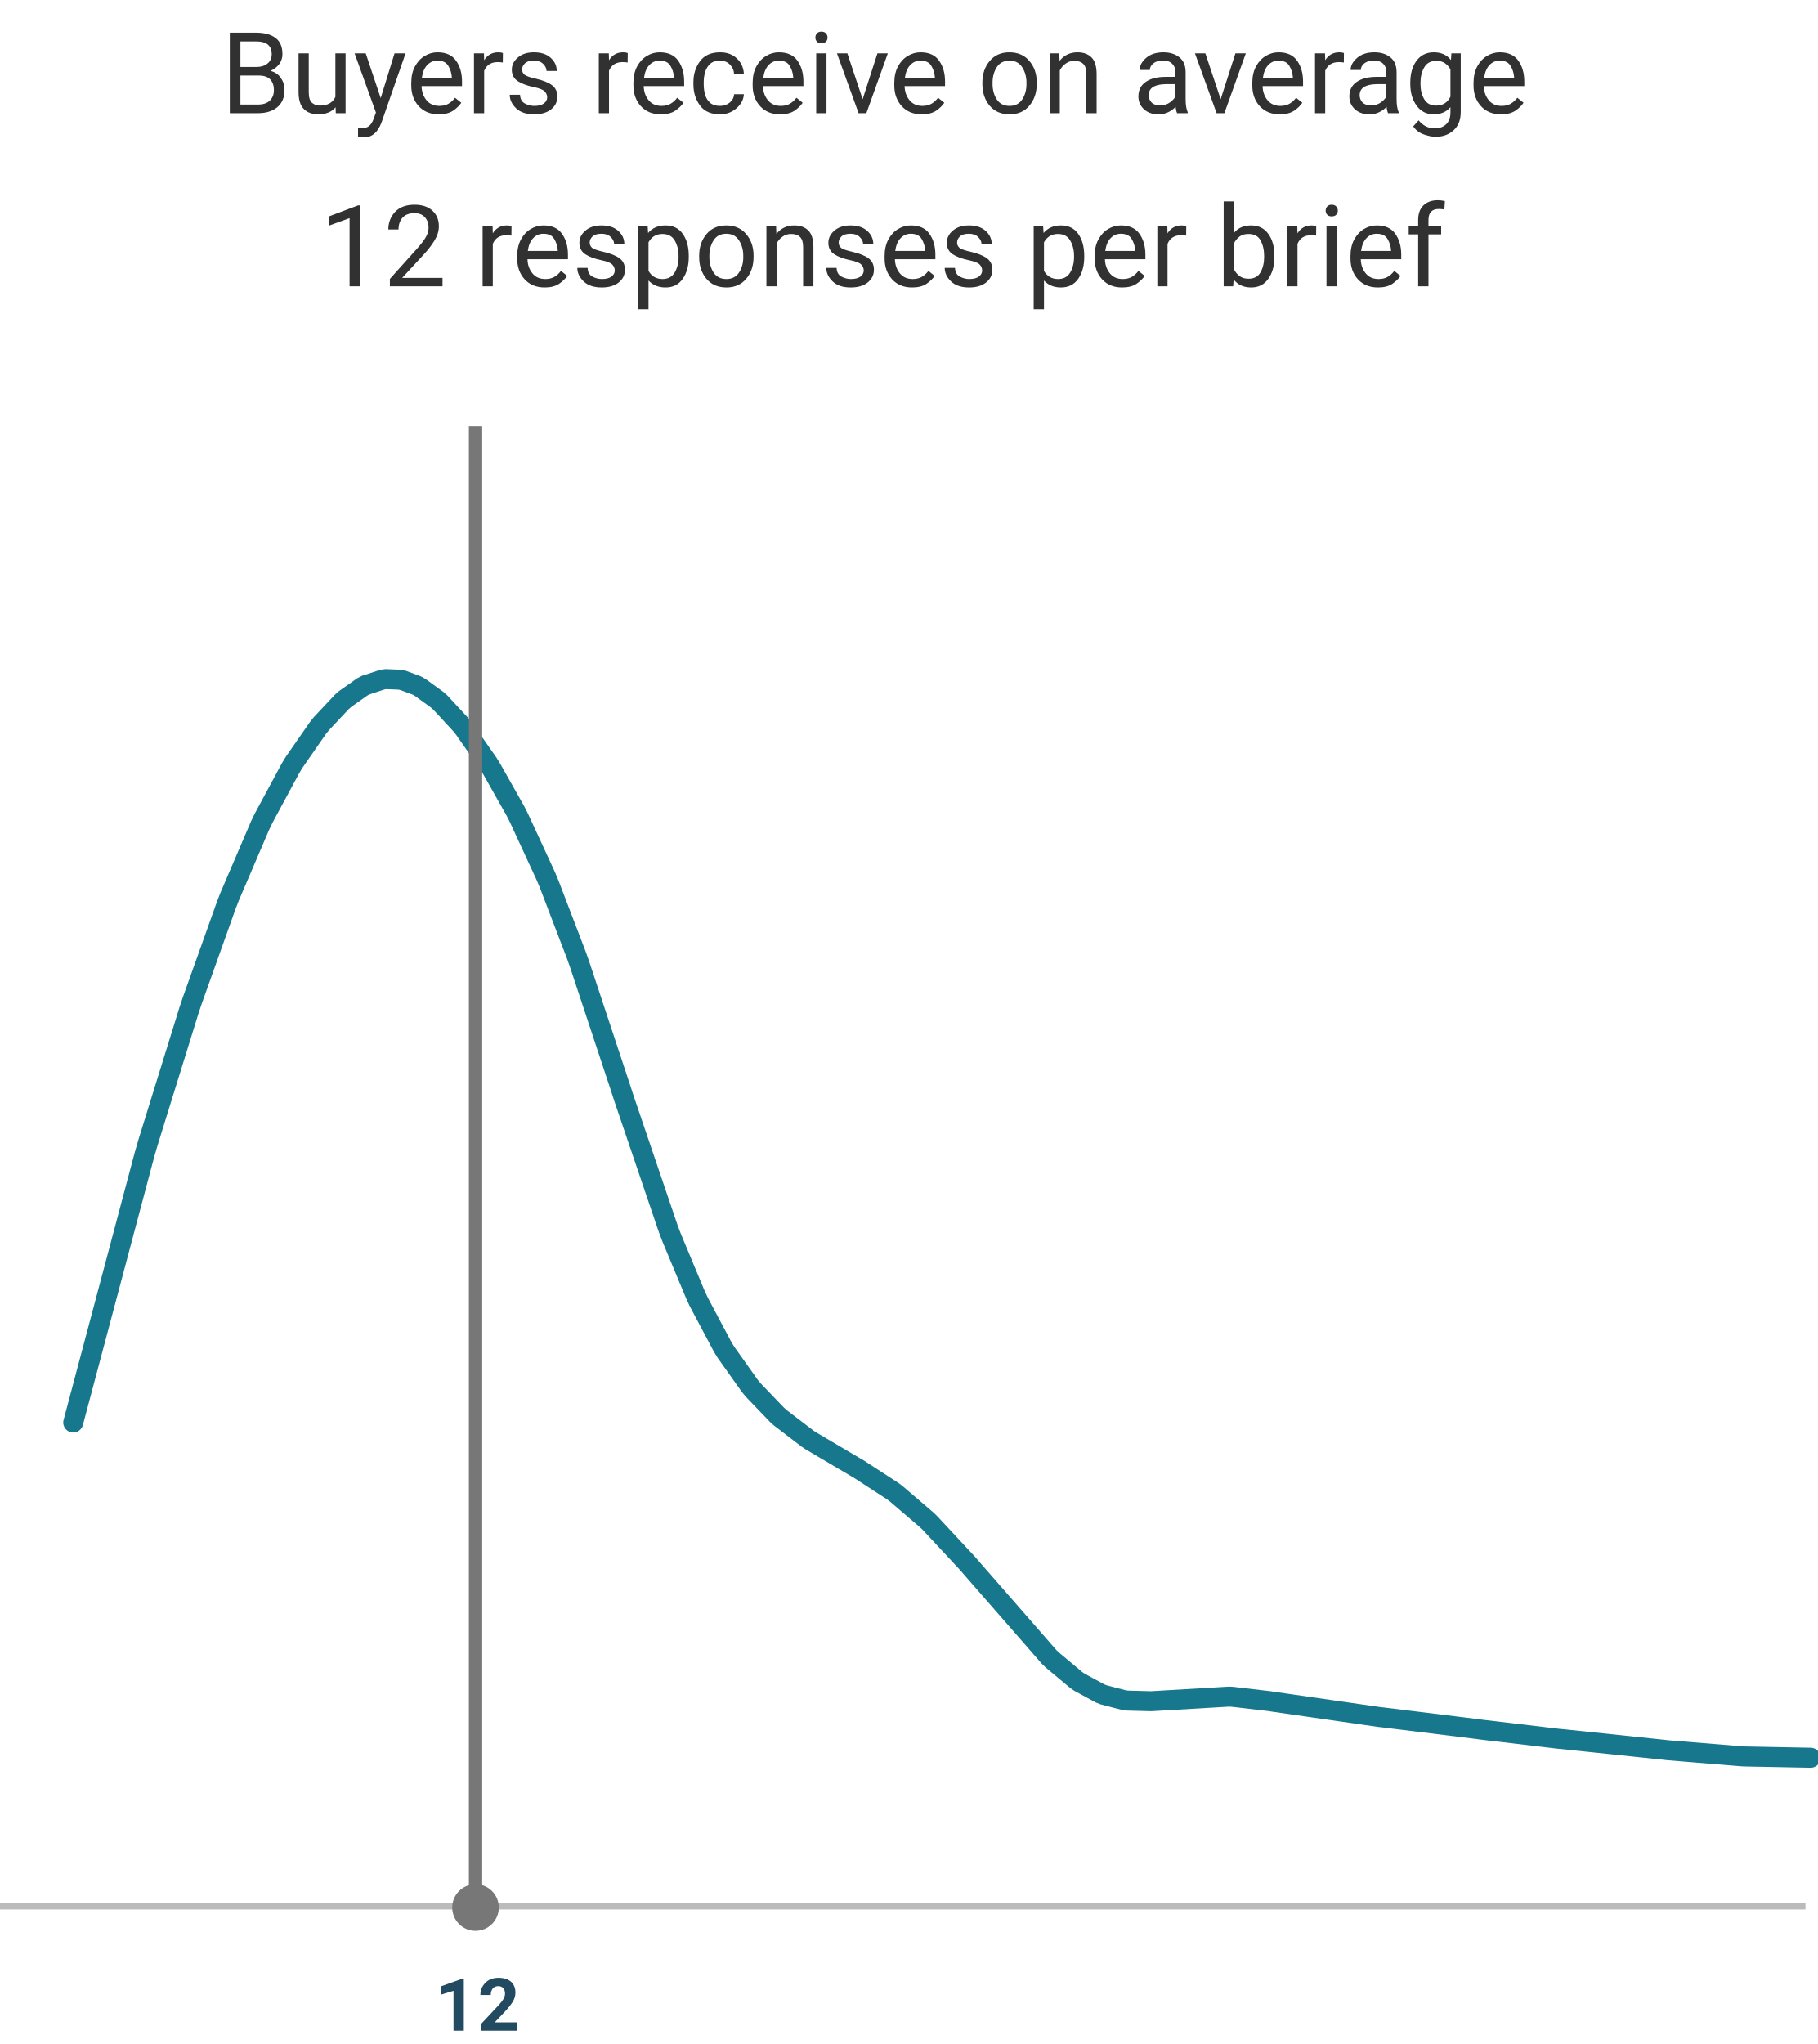
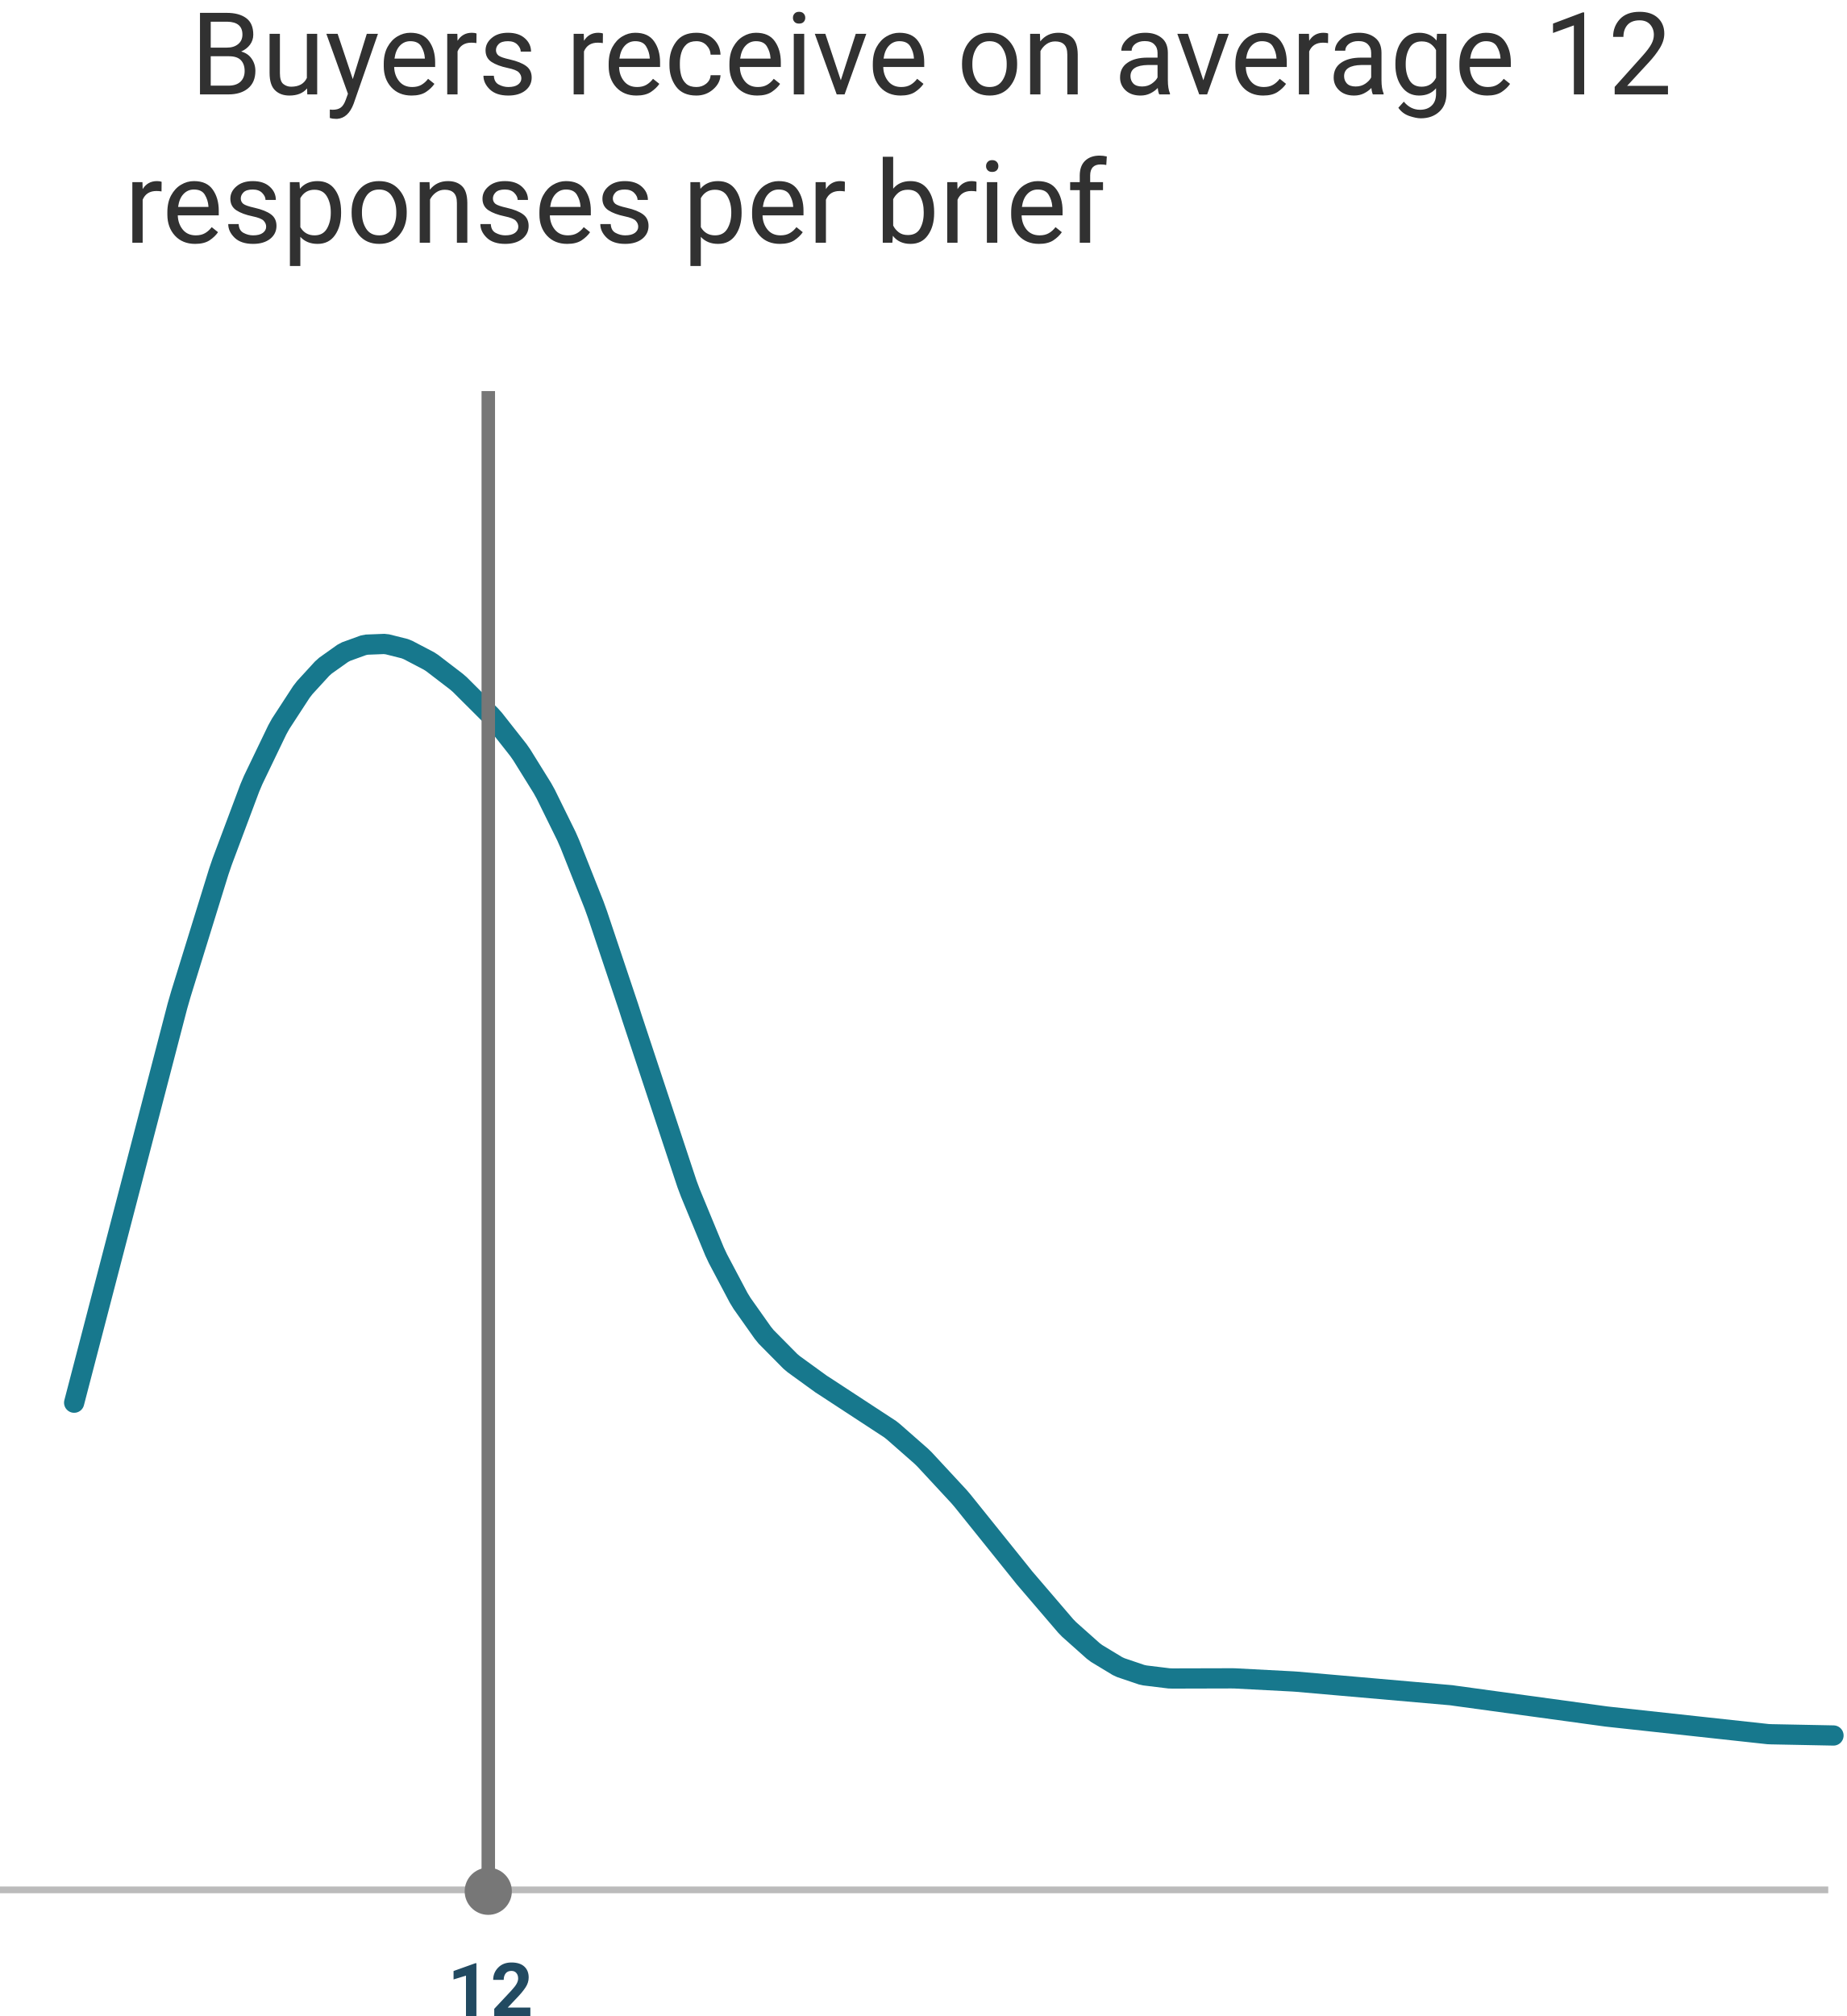
- <svg xmlns="http://www.w3.org/2000/svg" font-family="-apple-system, BlinkMacSystemFont, &quot;Segoe UI&quot;, Roboto, Helvetica, Arial, sans-serif, &quot;Apple Color Emoji&quot;, &quot;Segoe UI Emoji&quot;, &quot;Segoe UI Symbol&quot;" width="273px" height="307px" viewBox="0 0 273 307" version="1.1" style="background: #FFFFFF;">
+ <svg xmlns="http://www.w3.org/2000/svg" font-family="-apple-system, BlinkMacSystemFont, &quot;Segoe UI&quot;, Roboto, Helvetica, Arial, sans-serif, &quot;Apple Color Emoji&quot;, &quot;Segoe UI Emoji&quot;, &quot;Segoe UI Symbol&quot;" width="274px" height="299px" viewBox="0 0 274 299" version="1.1">
  <defs />
-   <g id="Symbols" stroke="none" stroke-width="1" fill="none" fill-rule="evenodd">
-     <g id="767-average-#-of-responses-per-brief">
-       <g id="Group" transform="translate(0, -1)">
-         <polyline id="Shape" stroke="#17788D" stroke-width="3" stroke-linecap="round" points="11 214.654 21.726 174.343 22.238 172.586 28.364 152.838 28.875 151.302 33.983 136.99 34.494 135.672 39.09 124.947 39.602 123.884 43.69 116.301 44.202 115.468 47.774 110.323 48.286 109.685 51.351 106.419 51.863 105.972 54.416 104.171 54.928 103.902 57.481 103.065 57.989 103 60.035 103.082 60.542 103.187 62.589 103.95 63.096 104.228 65.65 106.076 66.161 106.531 69.226 109.846 69.738 110.488 73.315 115.598 73.822 116.418 77.399 122.752 77.911 123.75 81.995 132.591 82.506 133.81 86.595 144.487 87.102 145.927 93.232 164.43 93.744 166.013 100.382 185.536 100.893 186.889 104.47 195.462 104.982 196.559 108.554 203.288 109.066 204.125 112.643 209.162 113.154 209.782 116.727 213.5 117.238 213.96 121.327 217.084 121.834 217.422 128.476 221.34 128.988 221.635 134.095 224.953 134.606 225.335 139.202 229.27 139.714 229.76 145.333 235.799 145.84 236.389 157.589 249.846 158.101 250.337 161.673 253.326 162.185 253.673 165.25 255.339 165.762 255.543 168.827 256.345 169.339 256.415 172.911 256.51 173.423 256.48 184.66 255.82 185.172 255.851 190.787 256.51 191.298 256.592 207.132 258.874 207.643 258.931 221.946 260.696 222.458 260.77 234.203 262.163 234.714 262.206 250.036 263.816 250.548 263.876 261.785 264.796 262.297 264.813 272 265" />
-         <g id="Group-7-Copy" transform="translate(0, 286)" stroke="#BBBBBB">
-           <path d="M0,1.292 L271.222,1.292" id="Shape" />
+   <g id="Mocks" stroke="none" stroke-width="1" fill="none" fill-rule="evenodd">
+     <g id="Nov-monthly-report-less-than-767px" transform="translate(-24, -4454)">
+       <g id="767-average-#-of-responses-per-brief" transform="translate(24, 4448)">
+         <g id="Group">
+           <polyline id="Shape" stroke="#17788D" stroke-width="3" stroke-linecap="round" points="11 214.037 26.322 155.208 26.833 153.435 32.452 135.282 32.964 133.782 37.048 122.887 37.56 121.677 41.136 114.246 41.644 113.331 44.709 108.627 45.22 107.968 47.774 105.18 48.286 104.721 50.839 102.908 51.351 102.635 53.905 101.707 54.416 101.608 56.97 101.508 57.481 101.564 60.035 102.206 60.542 102.41 63.608 104.014 64.119 104.344 67.696 107.084 68.208 107.526 72.803 112.108 73.315 112.685 76.887 117.22 77.399 117.953 80.464 122.887 80.976 123.814 84.041 130.04 84.548 131.198 88.125 140.211 88.637 141.629 93.232 155.334 93.744 156.929 101.916 181.594 102.428 182.96 106.001 191.605 106.512 192.693 109.577 198.481 110.089 199.318 113.154 203.654 113.661 204.278 117.238 207.894 117.75 208.327 121.834 211.288 122.346 211.614 132.053 217.965 132.56 218.368 136.649 221.958 137.16 222.457 142.267 227.963 142.779 228.561 151.459 239.357 151.97 239.998 158.101 247.152 158.612 247.677 162.185 250.859 162.696 251.241 165.762 253.096 166.273 253.335 169.339 254.375 169.846 254.488 173.423 254.926 173.934 254.943 182.618 254.921 183.126 254.926 191.81 255.381 192.321 255.416 215.304 257.427 215.816 257.501 238.291 260.579 238.798 260.636 262.297 263.194 262.804 263.215 272 263.397" />
+           <g id="Group-7-Copy" transform="translate(0, 285)" stroke="#BBBBBB">
+             <path d="M0,1.292 L271.222,1.292" id="Shape" />
+           </g>
+           <text id="Buyers-receive-on-av" font-size="17" font-weight="normal" line-spacing="26" fill="#313131">
+             <tspan x="28.26" y="20">Buyers receive on average 12 </tspan>
+             <tspan x="18.461" y="42">responses per brief</tspan>
+           </text>
+           <g id="Group-9" transform="translate(10.50644, 70)" stroke-opacity="0" stroke="#000000">
+             <path d="M7.38964445e-13,0 L7.38964445e-13,218.188" id="Shape" />
+           </g>
+           <text id="12" font-size="11" font-weight="bold" letter-spacing="0.1" fill="#224A61">
+             <tspan x="66.378" y="305">12</tspan>
+           </text>
+           <path d="M72.437,65 L72.437,287.085" id="Line-3-Copy" stroke="#777777" stroke-width="2" stroke-linecap="square" />
+           <circle id="Oval-22-Copy" fill="#777777" cx="72.434" cy="286.5" r="3.5" />
        </g>
-         <text id="Buyers-receive-on-av" font-size="17" font-weight="normal" line-spacing="26" fill="#313131">
-           <tspan x="33.116" y="18">Buyers receive on average </tspan>
-           <tspan x="47.999" y="44">12 responses per brief</tspan>
-         </text>
-         <text id="12" font-size="11" font-weight="bold" letter-spacing="0.1" fill="#224A61">
-           <tspan x="65.378" y="306">12</tspan>
-         </text>
-         <path d="M71.437,66 L71.437,288.085" id="Line-3-Copy" stroke="#777777" stroke-width="2" stroke-linecap="square" />
-         <circle id="Oval-22-Copy" fill="#777777" cx="71.434" cy="287.5" r="3.5" />
      </g>
    </g>
  </g>
</svg>
